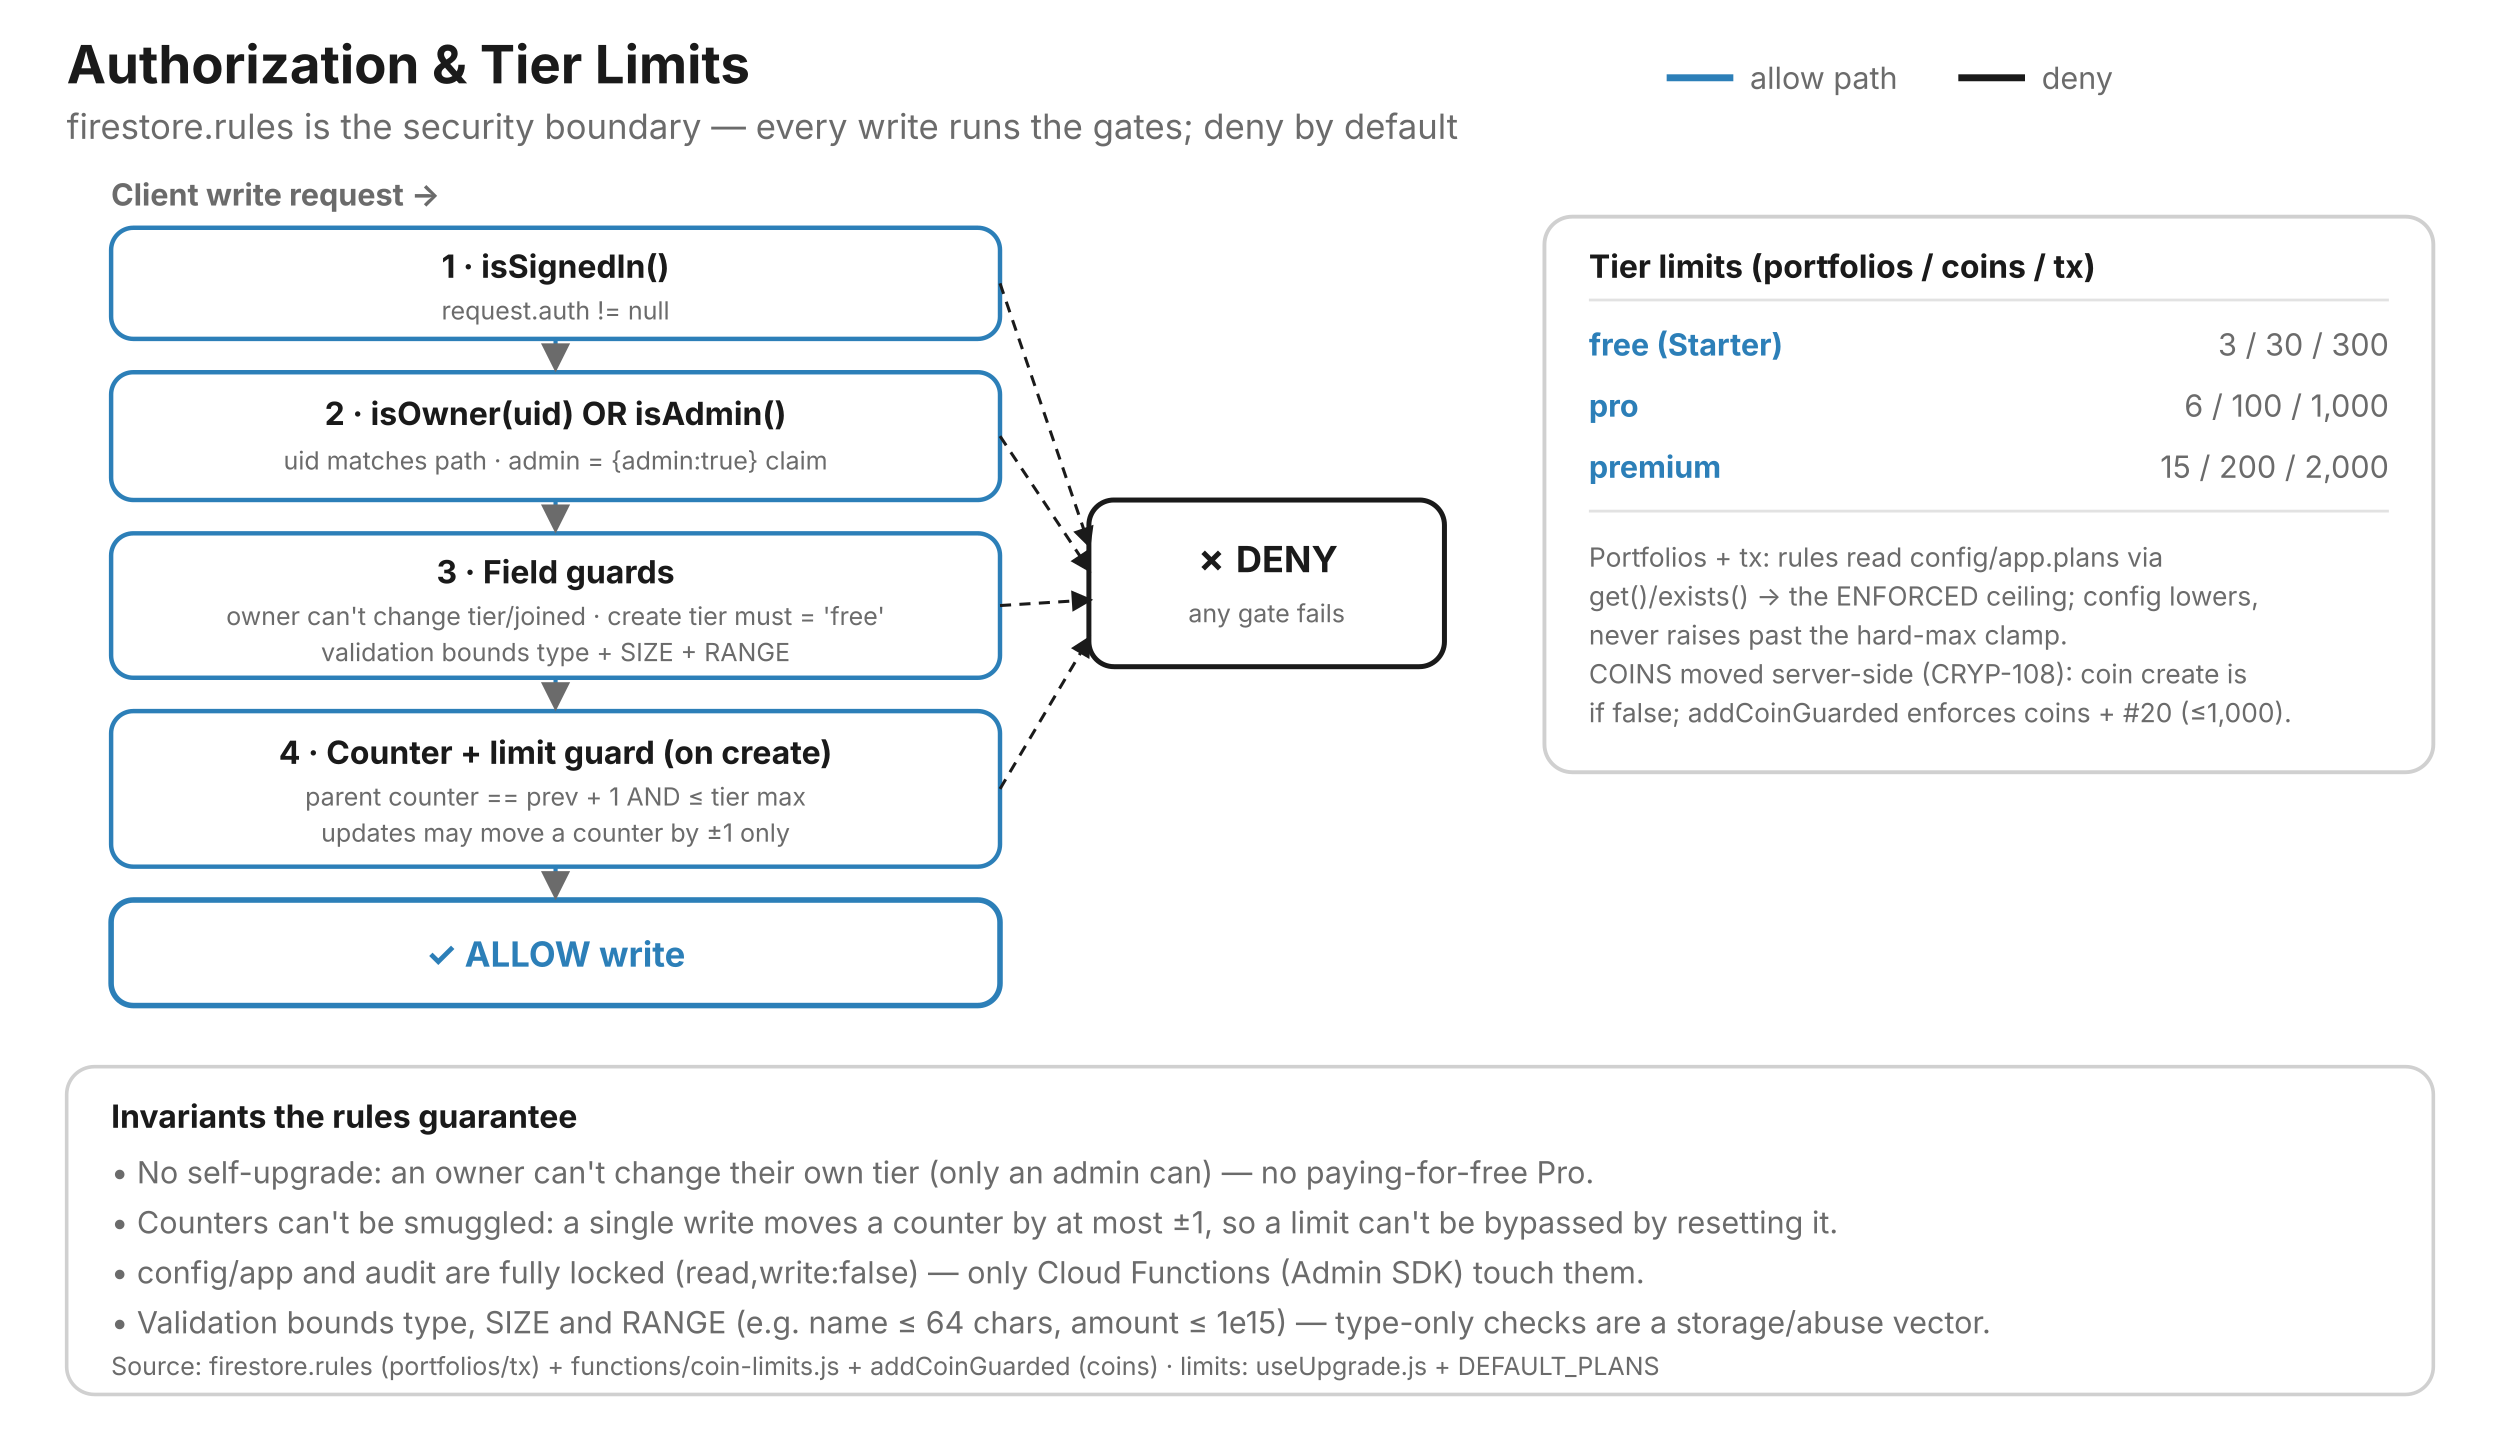
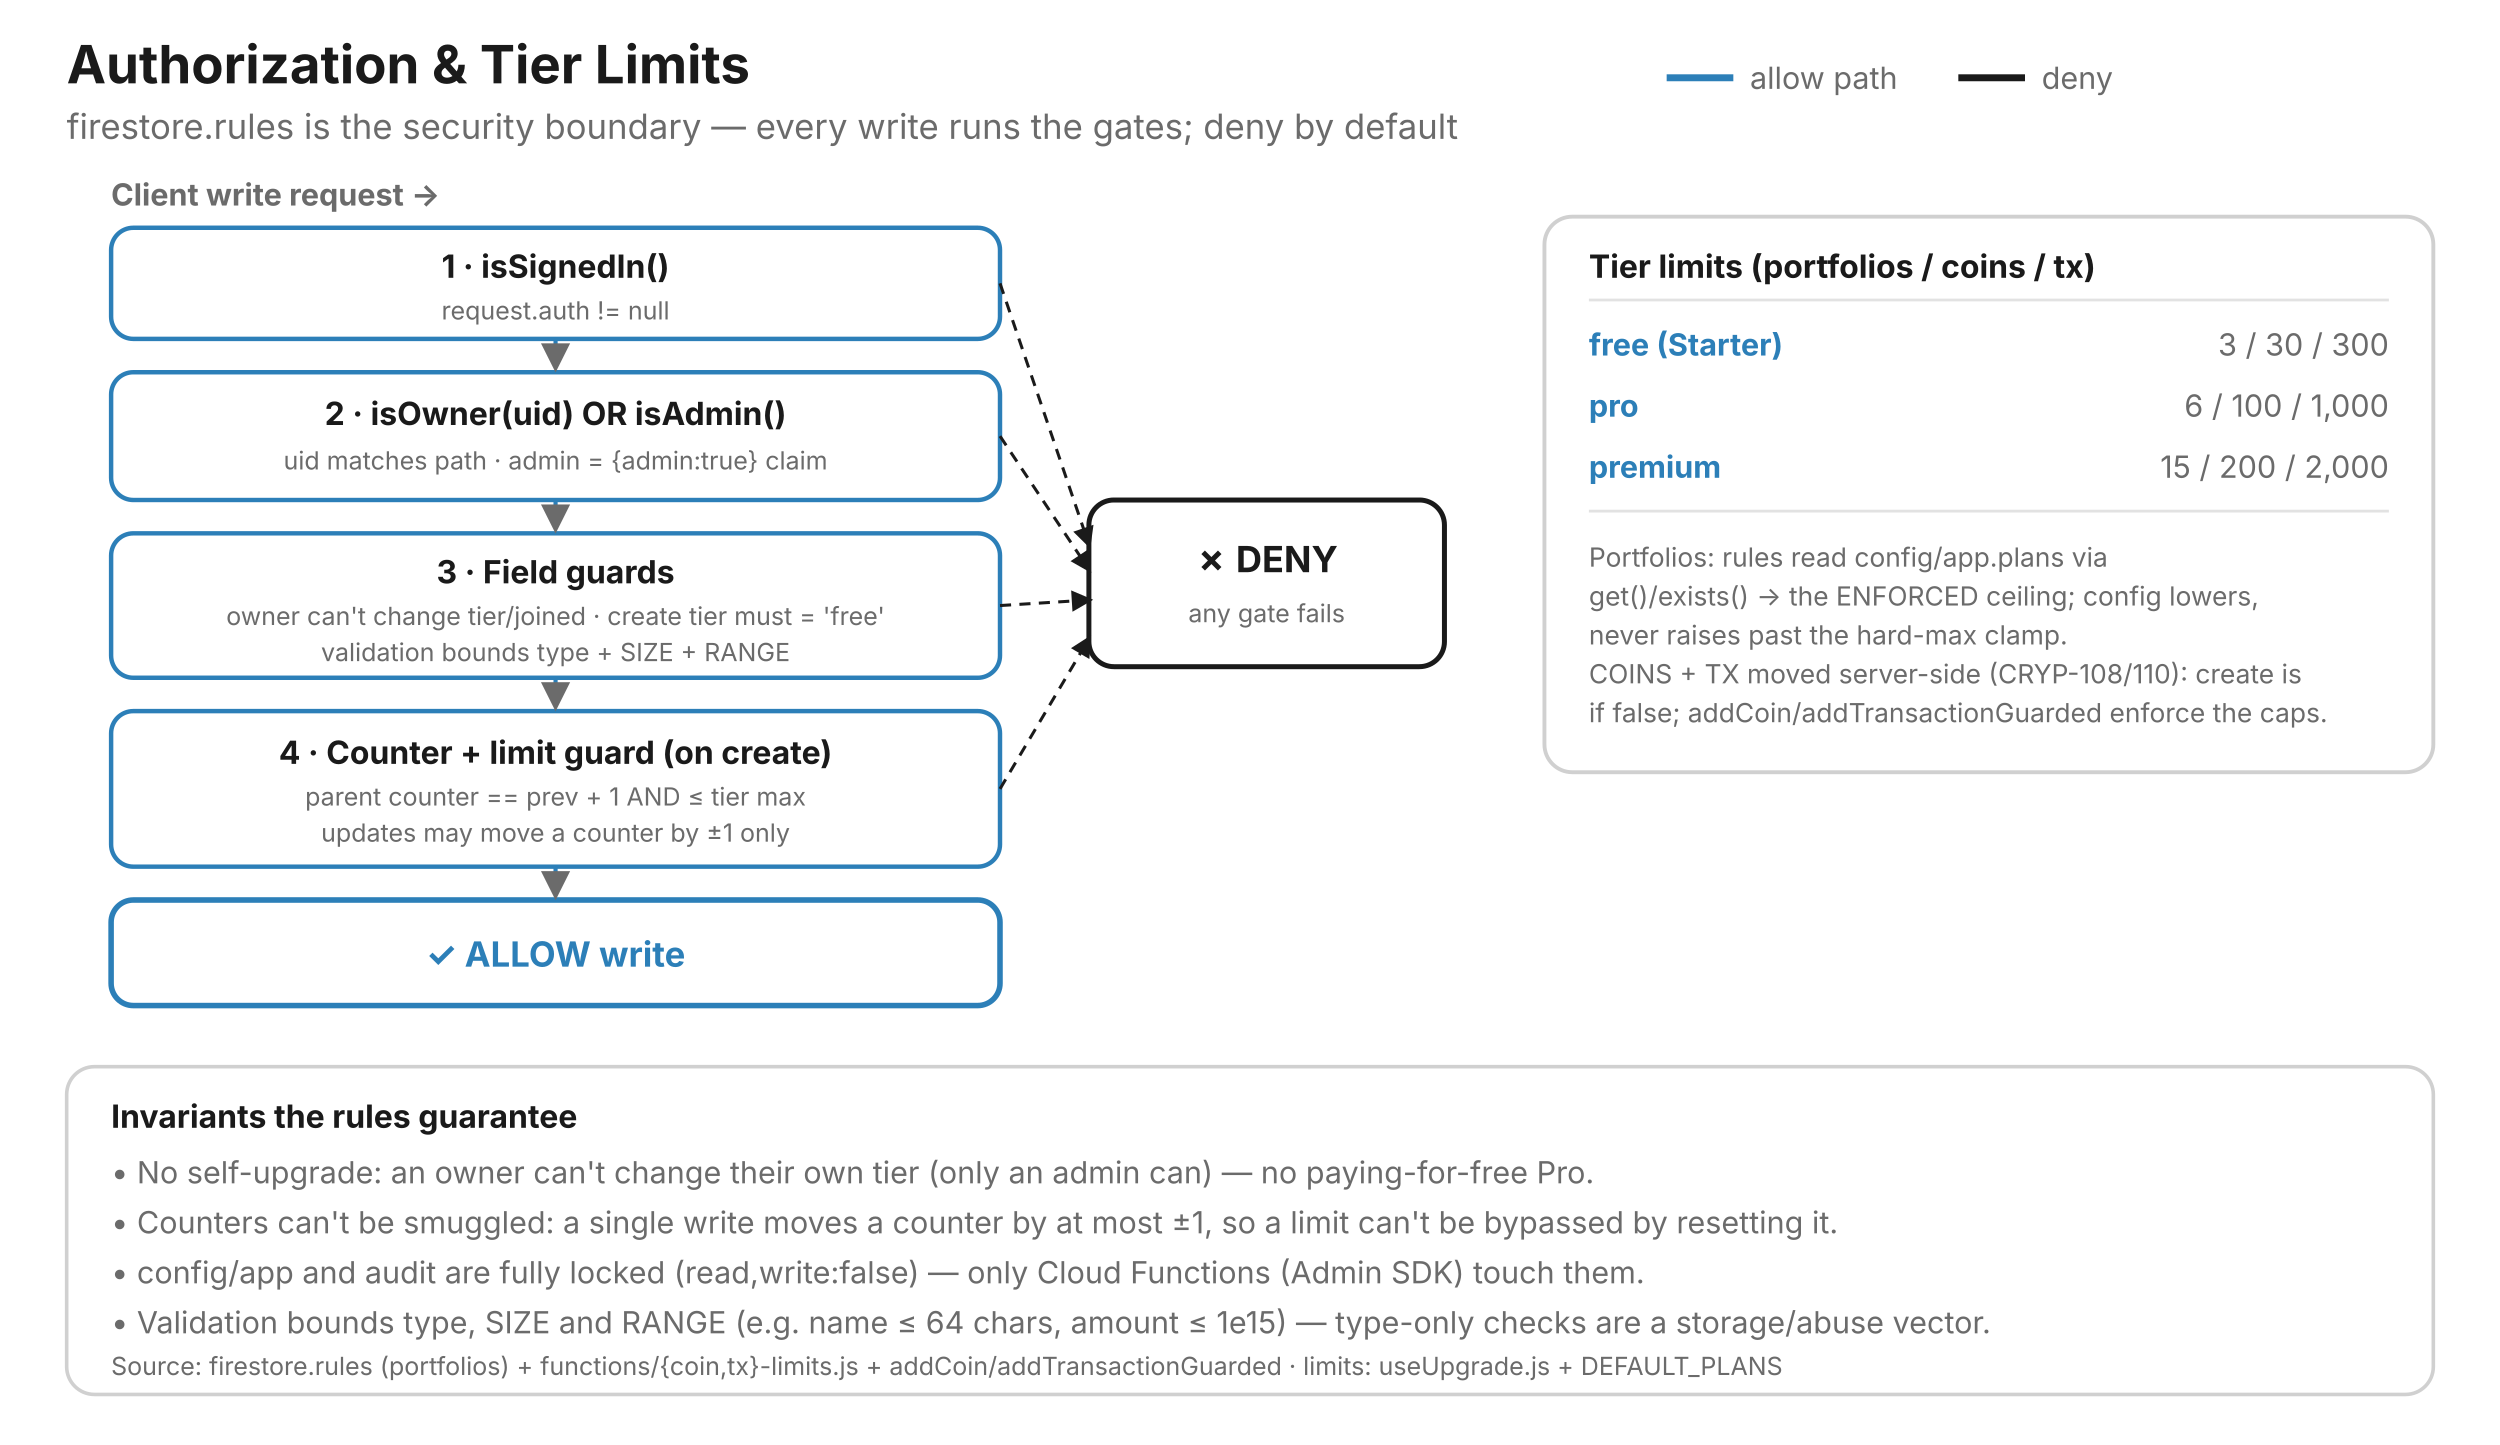
<svg xmlns="http://www.w3.org/2000/svg" viewBox="0 0 900 520" role="img" font-family="system-ui, -apple-system, sans-serif">
  <defs>
    <marker id="az_a" viewBox="0 0 10 10" refX="8" refY="5" markerWidth="7" markerHeight="7" orient="auto-start-reverse">
      <path d="M0 0 L10 5 L0 10 z" fill="var(--color-text-secondary,#6b6b6b)" />
    </marker>
    <marker id="az_d" viewBox="0 0 10 10" refX="8" refY="5" markerWidth="7" markerHeight="7" orient="auto-start-reverse">
      <path d="M0 0 L10 5 L0 10 z" fill="var(--color-text-primary,#1a1a1a)" />
    </marker>
  </defs>
  <text x="24" y="30" font-size="19" font-weight="700" fill="var(--color-text-primary,#1a1a1a)">Authorization &amp; Tier Limits</text>
  <text x="24" y="50" font-size="12.5" fill="var(--color-text-secondary,#6b6b6b)">firestore.rules is the security boundary — every write runs the gates; deny by default</text>
  <line x1="600" y1="28" x2="624" y2="28" stroke="var(--color-text-info,#2c7fb8)" stroke-width="2.5" />
  <text x="630" y="32" font-size="11" fill="var(--color-text-secondary,#6b6b6b)">allow path</text>
  <line x1="705" y1="28" x2="729" y2="28" stroke="var(--color-text-primary,#1a1a1a)" stroke-width="2.5" />
  <text x="735" y="32" font-size="11" fill="var(--color-text-secondary,#6b6b6b)">deny</text>
  <text x="40" y="74" font-size="11" font-weight="700" fill="var(--color-text-secondary,#6b6b6b)">Client write request →</text>
  <rect x="40" y="82" width="320" height="40" rx="8" fill="var(--color-background-primary,#fff)" stroke="var(--color-text-info,#2c7fb8)" stroke-width="1.6" />
  <text x="200" y="100" font-size="11.5" font-weight="700" text-anchor="middle" fill="var(--color-text-primary,#1a1a1a)">1 · isSignedIn()</text>
  <text x="200" y="115" font-size="9" text-anchor="middle" fill="var(--color-text-secondary,#6b6b6b)">request.auth != null</text>
  <rect x="40" y="134" width="320" height="46" rx="8" fill="var(--color-background-primary,#fff)" stroke="var(--color-text-info,#2c7fb8)" stroke-width="1.6" />
  <text x="200" y="153" font-size="11.5" font-weight="700" text-anchor="middle" fill="var(--color-text-primary,#1a1a1a)">2 · isOwner(uid)  OR  isAdmin()</text>
  <text x="200" y="169" font-size="9" text-anchor="middle" fill="var(--color-text-secondary,#6b6b6b)">uid matches path · admin = {admin:true} claim</text>
  <rect x="40" y="192" width="320" height="52" rx="8" fill="var(--color-background-primary,#fff)" stroke="var(--color-text-info,#2c7fb8)" stroke-width="1.6" />
  <text x="200" y="210" font-size="11.5" font-weight="700" text-anchor="middle" fill="var(--color-text-primary,#1a1a1a)">3 · Field guards</text>
  <text x="200" y="225" font-size="9" text-anchor="middle" fill="var(--color-text-secondary,#6b6b6b)">owner can't change tier/joined · create tier must = 'free'</text>
  <text x="200" y="238" font-size="9" text-anchor="middle" fill="var(--color-text-secondary,#6b6b6b)">validation bounds type + SIZE + RANGE</text>
  <rect x="40" y="256" width="320" height="56" rx="8" fill="var(--color-background-primary,#fff)" stroke="var(--color-text-info,#2c7fb8)" stroke-width="1.6" />
  <text x="200" y="275" font-size="11.5" font-weight="700" text-anchor="middle" fill="var(--color-text-primary,#1a1a1a)">4 · Counter + limit guard (on create)</text>
  <text x="200" y="290" font-size="9" text-anchor="middle" fill="var(--color-text-secondary,#6b6b6b)">parent counter == prev + 1  AND  ≤ tier max</text>
  <text x="200" y="303" font-size="9" text-anchor="middle" fill="var(--color-text-secondary,#6b6b6b)">updates may move a counter by ±1 only</text>
  <rect x="40" y="324" width="320" height="38" rx="8" fill="var(--color-background-primary,#fff)" stroke="var(--color-text-info,#2c7fb8)" stroke-width="2" />
  <text x="200" y="348" font-size="12.5" font-weight="700" text-anchor="middle" fill="var(--color-text-info,#2c7fb8)">✓ ALLOW write</text>
  <line x1="200" y1="122" x2="200" y2="132" stroke="var(--color-text-info,#2c7fb8)" stroke-width="1.5" marker-end="url(#az_a)" />
  <line x1="200" y1="180" x2="200" y2="190" stroke="var(--color-text-info,#2c7fb8)" stroke-width="1.5" marker-end="url(#az_a)" />
  <line x1="200" y1="244" x2="200" y2="254" stroke="var(--color-text-info,#2c7fb8)" stroke-width="1.5" marker-end="url(#az_a)" />
  <line x1="200" y1="312" x2="200" y2="322" stroke="var(--color-text-info,#2c7fb8)" stroke-width="1.5" marker-end="url(#az_a)" />
  <rect x="392" y="180" width="128" height="60" rx="9" fill="var(--color-background-primary,#fff)" stroke="var(--color-text-primary,#1a1a1a)" stroke-width="1.8" />
  <text x="456" y="206" font-size="13" font-weight="700" text-anchor="middle" fill="var(--color-text-primary,#1a1a1a)">✗ DENY</text>
  <text x="456" y="224" font-size="9" text-anchor="middle" fill="var(--color-text-secondary,#6b6b6b)">any gate fails</text>
  <line x1="360" y1="102" x2="392" y2="196" stroke="var(--color-text-primary,#1a1a1a)" stroke-width="1.1" stroke-dasharray="4 3" marker-end="url(#az_d)" />
  <line x1="360" y1="157" x2="392" y2="205" stroke="var(--color-text-primary,#1a1a1a)" stroke-width="1.1" stroke-dasharray="4 3" marker-end="url(#az_d)" />
  <line x1="360" y1="218" x2="392" y2="216" stroke="var(--color-text-primary,#1a1a1a)" stroke-width="1.1" stroke-dasharray="4 3" marker-end="url(#az_d)" />
  <line x1="360" y1="284" x2="392" y2="230" stroke="var(--color-text-primary,#1a1a1a)" stroke-width="1.1" stroke-dasharray="4 3" marker-end="url(#az_d)" />
  <rect x="556" y="78" width="320" height="200" rx="10" fill="var(--color-background-primary,#fff)" stroke="var(--color-border-secondary,#d0d0d0)" stroke-width="1.4" />
  <text x="572" y="100" font-size="11.5" font-weight="700" fill="var(--color-text-primary,#1a1a1a)">Tier limits (portfolios / coins / tx)</text>
  <line x1="572" y1="108" x2="860" y2="108" stroke="var(--color-border-tertiary,#e2e2e2)" stroke-width="1" />
  <text x="572" y="128" font-size="11" font-weight="700" fill="var(--color-text-info,#2c7fb8)">free (Starter)</text>
  <text x="860" y="128" font-size="11" text-anchor="end" fill="var(--color-text-secondary,#6b6b6b)">3 / 30 / 300</text>
  <text x="572" y="150" font-size="11" font-weight="700" fill="var(--color-text-info,#2c7fb8)">pro</text>
  <text x="860" y="150" font-size="11" text-anchor="end" fill="var(--color-text-secondary,#6b6b6b)">6 / 100 / 1,000</text>
  <text x="572" y="172" font-size="11" font-weight="700" fill="var(--color-text-info,#2c7fb8)">premium</text>
  <text x="860" y="172" font-size="11" text-anchor="end" fill="var(--color-text-secondary,#6b6b6b)">15 / 200 / 2,000</text>
  <line x1="572" y1="184" x2="860" y2="184" stroke="var(--color-border-tertiary,#e2e2e2)" stroke-width="1" />
-   <text x="572" y="204" font-size="9.5" fill="var(--color-text-secondary,#6b6b6b)">Portfolios + tx: rules read config/app.plans via</text>
+   <text x="572" y="204" font-size="9.5" fill="var(--color-text-secondary,#6b6b6b)">Portfolios: rules read config/app.plans via</text>
  <text x="572" y="218" font-size="9.5" fill="var(--color-text-secondary,#6b6b6b)">get()/exists() → the ENFORCED ceiling; config lowers,</text>
  <text x="572" y="232" font-size="9.5" fill="var(--color-text-secondary,#6b6b6b)">never raises past the hard-max clamp.</text>
-   <text x="572" y="246" font-size="9.5" fill="var(--color-text-secondary,#6b6b6b)">COINS moved server-side (CRYP-108): coin create is</text>
-   <text x="572" y="260" font-size="9.5" fill="var(--color-text-secondary,#6b6b6b)">if false; addCoinGuarded enforces coins + #20 (≤1,000).</text>
+   <text x="572" y="246" font-size="9.5" fill="var(--color-text-secondary,#6b6b6b)">COINS + TX moved server-side (CRYP-108/110): create is</text>
+   <text x="572" y="260" font-size="9.5" fill="var(--color-text-secondary,#6b6b6b)">if false; addCoin/addTransactionGuarded enforce the caps.</text>
  <rect x="24" y="384" width="852" height="118" rx="10" fill="var(--color-background-primary,#fff)" stroke="var(--color-border-secondary,#d0d0d0)" stroke-width="1.3" />
  <text x="40" y="406" font-size="11.5" font-weight="700" fill="var(--color-text-primary,#1a1a1a)">Invariants the rules guarantee</text>
  <text x="40" y="426" font-size="11" fill="var(--color-text-secondary,#6b6b6b)">• No self-upgrade: an owner can't change their own tier (only an admin can) — no paying-for-free Pro.</text>
  <text x="40" y="444" font-size="11" fill="var(--color-text-secondary,#6b6b6b)">• Counters can't be smuggled: a single write moves a counter by at most ±1, so a limit can't be bypassed by resetting it.</text>
  <text x="40" y="462" font-size="11" fill="var(--color-text-secondary,#6b6b6b)">• config/app and audit are fully locked (read,write:false) — only Cloud Functions (Admin SDK) touch them.</text>
  <text x="40" y="480" font-size="11" fill="var(--color-text-secondary,#6b6b6b)">• Validation bounds type, SIZE and RANGE (e.g. name ≤ 64 chars, amount ≤ 1e15) — type-only checks are a storage/abuse vector.</text>
-   <text x="40" y="495" font-size="9" fill="var(--color-text-secondary,#6b6b6b)">Source: firestore.rules (portfolios/tx) + functions/coin-limits.js + addCoinGuarded (coins) · limits: useUpgrade.js + DEFAULT_PLANS</text>
+   <text x="40" y="495" font-size="9" fill="var(--color-text-secondary,#6b6b6b)">Source: firestore.rules (portfolios) + functions/{coin,tx}-limits.js + addCoin/addTransactionGuarded · limits: useUpgrade.js + DEFAULT_PLANS</text>
</svg>
